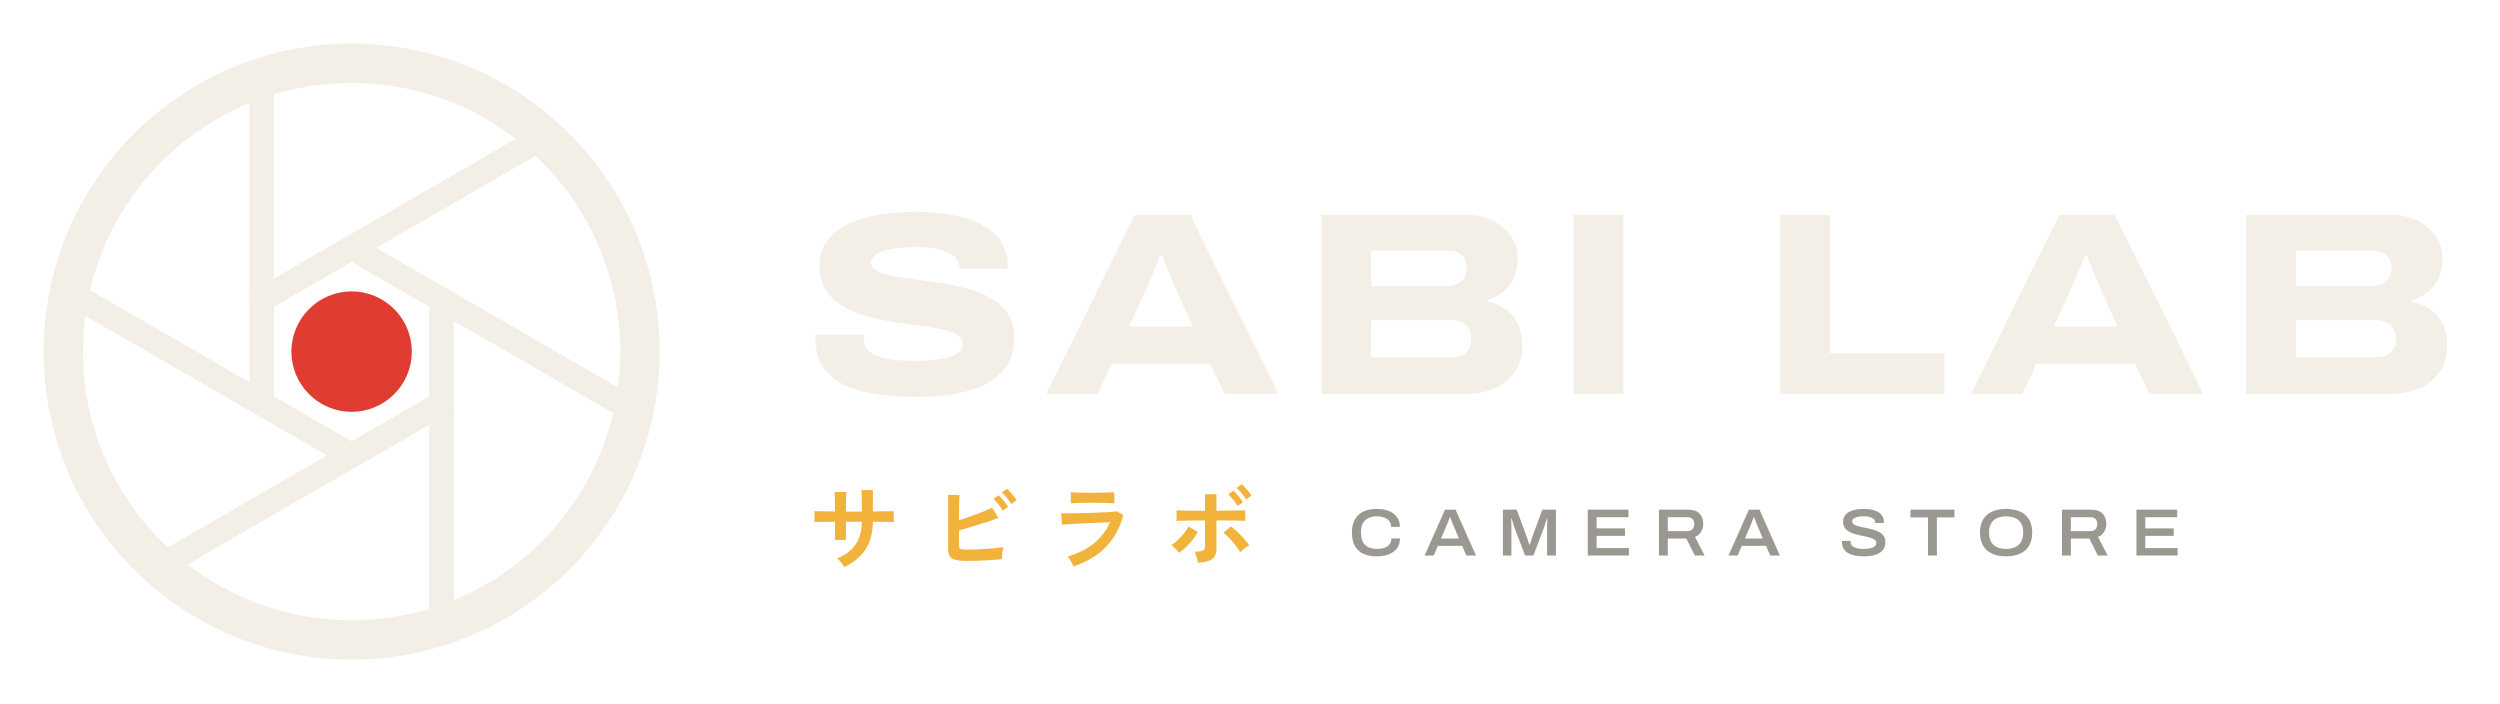
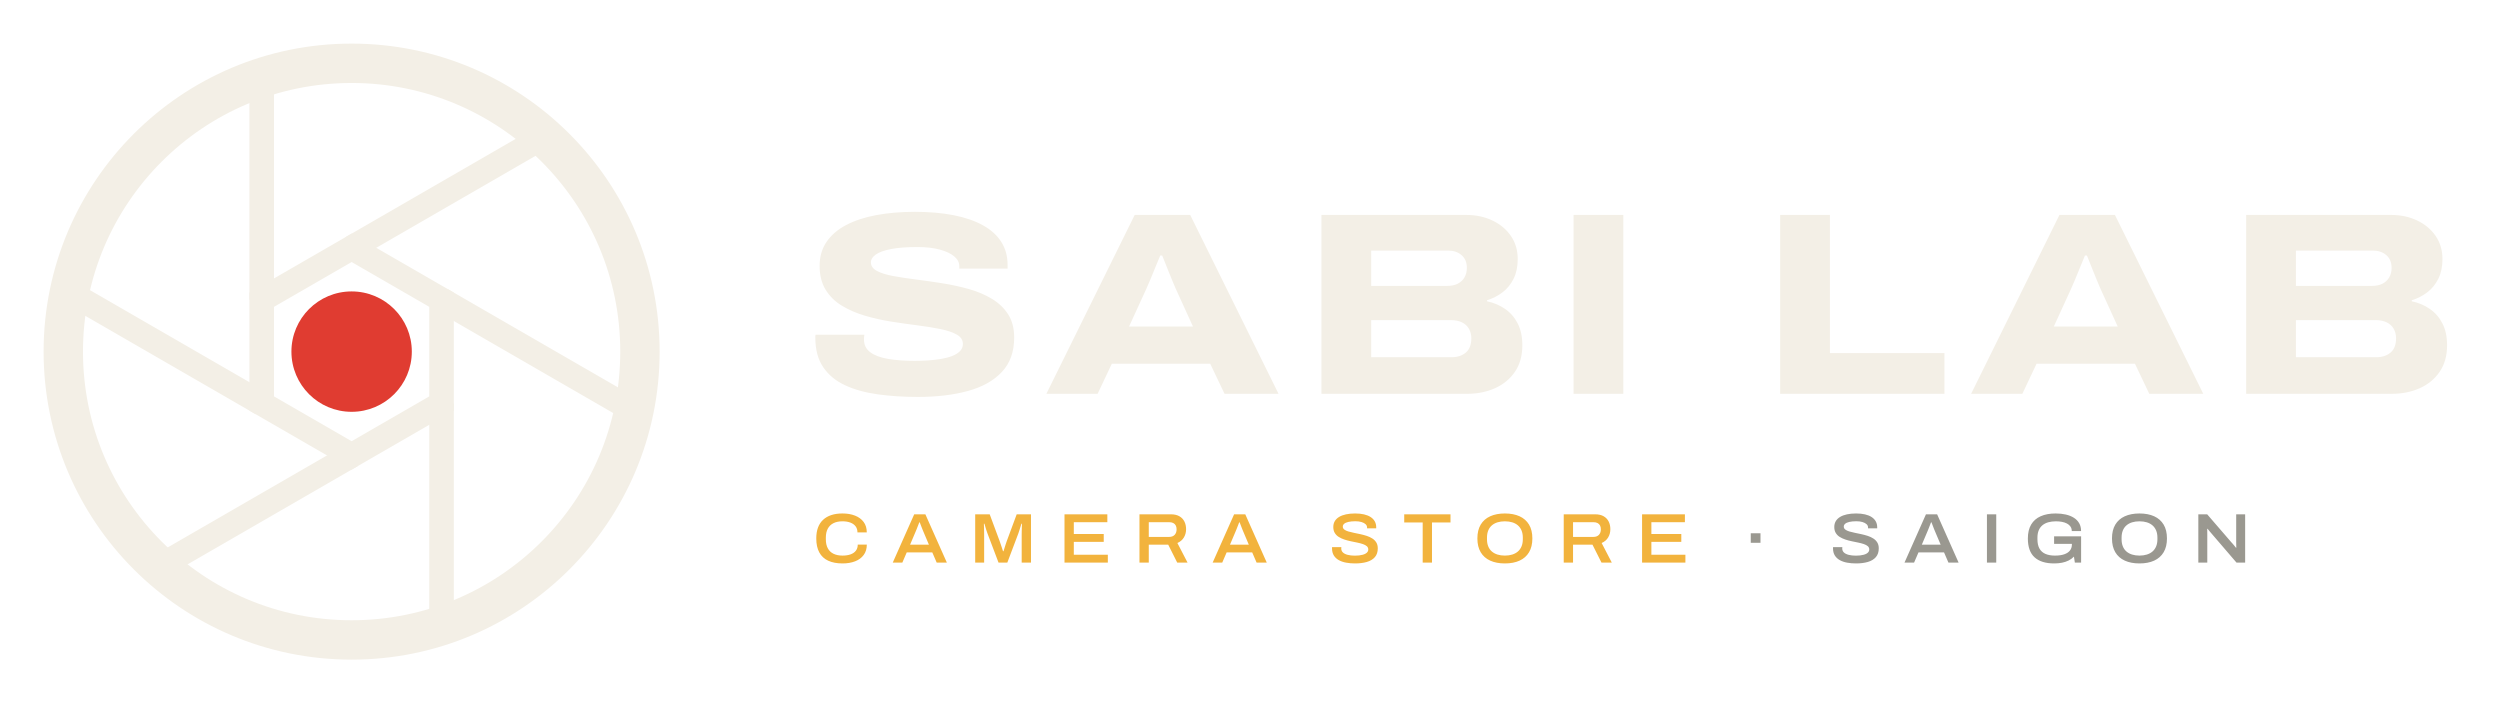
<svg xmlns="http://www.w3.org/2000/svg" viewBox="0 0 711 200">
  <circle cx="100" cy="100" r="82" fill="none" stroke="#F3EFE6" stroke-width="11.2" />
  <clipPath id="apc100100">
    <circle cx="100" cy="100" r="82" />
  </clipPath>
  <g clip-path="url(#apc100100)">
    <line x1="100.00" y1="70.48" x2="154.69" y2="38.90" stroke="#F3EFE6" stroke-width="7" stroke-linecap="butt" />
    <line x1="125.57" y1="85.24" x2="180.26" y2="116.82" stroke="#F3EFE6" stroke-width="7" stroke-linecap="butt" />
    <line x1="125.57" y1="114.76" x2="125.57" y2="177.91" stroke="#F3EFE6" stroke-width="7" stroke-linecap="butt" />
    <line x1="100.00" y1="129.52" x2="45.31" y2="161.10" stroke="#F3EFE6" stroke-width="7" stroke-linecap="butt" />
    <line x1="74.43" y1="114.76" x2="19.74" y2="83.18" stroke="#F3EFE6" stroke-width="7" stroke-linecap="butt" />
    <line x1="74.43" y1="85.24" x2="74.43" y2="22.09" stroke="#F3EFE6" stroke-width="7" stroke-linecap="butt" />
  </g>
  <polygon points="100.00,70.48 125.57,85.24 125.57,114.76 100.00,129.52 74.43,114.76 74.43,85.24" fill="none" stroke="#F3EFE6" stroke-width="7" />
  <circle cx="100" cy="100" r="17.12" fill="#E03C31" />
  <path d="M261.068 112.888Q254.96 112.888 249.653 112.154Q244.346 111.421 240.358 109.577Q236.37 107.734 234.124 104.432Q231.877 101.13 231.877 96.024Q231.877 95.876 231.877 95.639Q231.877 95.401 231.951 95.192H245.832Q245.758 95.488 245.737 95.834Q245.715 96.18 245.715 96.576Q245.715 98.839 247.499 100.175Q249.283 101.511 252.555 102.07Q255.827 102.629 260.174 102.629Q262.014 102.629 263.922 102.506Q265.83 102.382 267.599 102.088Q269.368 101.794 270.775 101.251Q272.183 100.707 273.016 99.861Q273.849 99.015 273.849 97.835Q273.849 96.156 272.141 95.177Q270.433 94.198 267.518 93.596Q264.604 92.993 260.981 92.536Q257.357 92.079 253.475 91.466Q249.592 90.852 245.968 89.779Q242.345 88.706 239.431 86.943Q236.516 85.18 234.808 82.402Q233.1 79.625 233.1 75.611Q233.1 71.693 235.061 68.802Q237.023 65.911 240.628 64.009Q244.233 62.106 249.218 61.175Q254.202 60.243 260.217 60.243Q266.337 60.243 271.21 61.203Q276.084 62.163 279.513 64.056Q282.942 65.949 284.749 68.773Q286.556 71.596 286.556 75.323V76.385H272.823V75.698Q272.823 74.131 271.383 72.919Q269.944 71.707 267.276 70.982Q264.609 70.258 260.914 70.258Q256.319 70.258 253.387 70.832Q250.454 71.406 249.068 72.4Q247.682 73.395 247.682 74.587Q247.682 76.136 249.391 77.049Q251.099 77.963 254.013 78.501Q256.927 79.038 260.551 79.495Q264.175 79.952 268.057 80.572Q271.94 81.192 275.563 82.213Q279.187 83.233 282.101 84.988Q285.015 86.742 286.724 89.415Q288.432 92.088 288.432 95.997Q288.432 102.07 284.921 105.796Q281.41 109.523 275.235 111.205Q269.06 112.888 261.068 112.888ZM297.589 112.0 322.709 61.131H338.493L363.613 112.0H348.26L344.183 103.442H316.205L312.159 112.0ZM321.103 92.873H339.285L334.343 82.03Q334.034 81.308 333.468 79.961Q332.903 78.615 332.307 77.118Q331.711 75.621 331.217 74.385Q330.723 73.148 330.527 72.677H329.966Q329.391 74.065 328.647 75.867Q327.903 77.669 327.218 79.353Q326.533 81.037 326.045 82.073ZM375.815 112.0V61.131H417.035Q421.155 61.131 424.471 62.722Q427.787 64.313 429.713 67.125Q431.64 69.937 431.64 73.681Q431.64 76.903 430.469 79.271Q429.298 81.639 427.32 83.138Q425.343 84.638 422.911 85.391V85.687Q425.757 86.279 428.036 87.852Q430.316 89.425 431.635 91.993Q432.954 94.562 432.954 98.197Q432.954 102.658 430.845 105.736Q428.736 108.813 425.175 110.407Q421.615 112.0 417.218 112.0ZM389.967 101.593H412.846Q415.311 101.593 416.878 100.272Q418.445 98.951 418.445 96.199Q418.445 94.705 417.779 93.523Q417.112 92.341 415.802 91.689Q414.493 91.037 412.585 91.037H389.967ZM389.967 81.311H411.575Q413.378 81.311 414.613 80.669Q415.847 80.027 416.511 78.869Q417.175 77.71 417.175 76.184Q417.175 73.861 415.671 72.562Q414.167 71.263 411.835 71.263H389.967ZM447.521 112.0V61.131H461.673V112.0ZM506.277 112.0V61.131H520.429V100.403H552.998V112.0ZM560.585 112.0 585.705 61.131H601.489L626.609 112.0H611.256L607.179 103.442H579.201L575.155 112.0ZM584.099 92.873H602.281L597.339 82.03Q597.03 81.308 596.464 79.961Q595.899 78.615 595.303 77.118Q594.707 75.621 594.213 74.385Q593.719 73.148 593.523 72.677H592.962Q592.387 74.065 591.643 75.867Q590.899 77.669 590.214 79.353Q589.529 81.037 589.041 82.073ZM638.811 112.0V61.131H680.031Q684.151 61.131 687.467 62.722Q690.783 64.313 692.709 67.125Q694.636 69.937 694.636 73.681Q694.636 76.903 693.465 79.271Q692.294 81.639 690.316 83.138Q688.339 84.638 685.907 85.391V85.687Q688.753 86.279 691.032 87.852Q693.312 89.425 694.631 91.993Q695.95 94.562 695.95 98.197Q695.95 102.658 693.841 105.736Q691.732 108.813 688.171 110.407Q684.611 112.0 680.214 112.0ZM652.963 101.593H675.842Q678.307 101.593 679.874 100.272Q681.441 98.951 681.441 96.199Q681.441 94.705 680.775 93.523Q680.108 92.341 678.798 91.689Q677.489 91.037 675.581 91.037H652.963ZM652.963 81.311H674.571Q676.374 81.311 677.609 80.669Q678.843 80.027 679.507 78.869Q680.171 77.71 680.171 76.184Q680.171 73.861 678.667 72.562Q677.163 71.263 674.831 71.263H652.963Z" fill="#F3EFE6" />
-   <path d="M240.166 161.274Q239.828 160.728 239.23 160.0Q238.632 159.272 238.034 158.856Q241.596 157.374 243.325 154.865Q245.054 152.356 245.132 148.378H240.582V153.552H237.462V148.404Q236.188 148.404 235.005 148.417Q233.822 148.43 232.925 148.443Q232.028 148.456 231.638 148.482V145.362Q231.924 145.362 232.795 145.388Q233.666 145.414 234.901 145.427Q236.136 145.44 237.462 145.466Q237.462 144.27 237.449 143.152Q237.436 142.034 237.41 141.163Q237.384 140.292 237.332 139.902H240.686Q240.66 140.292 240.634 141.176Q240.608 142.06 240.595 143.191Q240.582 144.322 240.582 145.492H245.132Q245.132 144.582 245.106 143.412Q245.08 142.242 245.054 141.137Q245.028 140.032 245.002 139.382H248.252V145.466Q249.526 145.44 250.709 145.427Q251.892 145.414 252.815 145.401Q253.738 145.388 254.18 145.362V148.482Q253.764 148.456 252.841 148.443Q251.918 148.43 250.722 148.417Q249.526 148.404 248.252 148.404Q248.174 153.188 246.146 156.269Q244.118 159.35 240.166 161.274ZM275.11 159.532Q273.03 159.532 271.834 159.259Q270.638 158.986 270.144 158.258Q269.65 157.53 269.65 156.126V140.76H272.874Q272.848 141.384 272.809 142.515Q272.77 143.646 272.757 145.063Q272.744 146.48 272.744 147.962Q274.304 147.468 276.059 146.844Q277.814 146.22 279.439 145.57Q281.064 144.92 282.182 144.348L283.898 147.26Q282.806 147.728 281.415 148.209Q280.024 148.69 278.49 149.158Q276.956 149.626 275.474 150.055Q273.992 150.484 272.744 150.848V154.904Q272.744 155.502 272.887 155.801Q273.03 156.1 273.472 156.204Q273.914 156.308 274.772 156.308Q275.89 156.308 277.294 156.256Q278.698 156.204 280.18 156.113Q281.662 156.022 283.014 155.892Q284.366 155.762 285.354 155.606Q285.224 156.074 285.133 156.737Q285.042 157.4 285.003 158.037Q284.964 158.674 284.964 159.038Q283.586 159.168 281.844 159.285Q280.102 159.402 278.334 159.467Q276.566 159.532 275.11 159.532ZM285.198 145.232Q284.73 144.4 283.95 143.438Q283.17 142.476 282.546 141.904L284.028 140.838Q284.392 141.176 284.925 141.787Q285.458 142.398 285.965 143.048Q286.472 143.698 286.732 144.14ZM287.616 143.36Q287.304 142.814 286.836 142.203Q286.368 141.592 285.861 141.02Q285.354 140.448 284.938 140.084L286.394 138.992Q286.784 139.33 287.317 139.941Q287.85 140.552 288.357 141.189Q288.864 141.826 289.15 142.268ZM305.296 161.066Q305.14 160.702 304.867 160.182Q304.594 159.662 304.256 159.142Q303.918 158.622 303.606 158.284Q308.104 156.984 311.146 154.501Q314.188 152.018 315.696 148.508Q314.396 148.56 312.745 148.638Q311.094 148.716 309.391 148.794Q307.688 148.872 306.167 148.95Q304.646 149.028 303.541 149.093Q302.436 149.158 302.02 149.21L301.76 145.96Q302.436 145.986 303.684 145.986Q304.932 145.986 306.492 145.96Q308.052 145.934 309.716 145.882Q311.38 145.83 312.953 145.765Q314.526 145.7 315.774 145.609Q317.022 145.518 317.698 145.44L319.466 146.506Q318.114 151.706 314.656 155.411Q311.198 159.116 305.296 161.066ZM304.542 143.126V140.006Q305.53 140.084 307.116 140.11Q308.702 140.136 310.782 140.136Q312.784 140.136 314.37 140.084Q315.956 140.032 316.918 140.006V143.126Q315.93 143.048 314.435 143.022Q312.94 142.996 310.782 142.996Q309.612 142.996 308.403 143.009Q307.194 143.022 306.167 143.048Q305.14 143.074 304.542 143.126ZM340.682 160.026Q340.63 159.636 340.487 159.051Q340.344 158.466 340.162 157.881Q339.98 157.296 339.746 156.906Q341.462 156.906 342.086 156.581Q342.71 156.256 342.71 155.372V148.014Q341.514 148.014 340.227 148.027Q338.94 148.04 337.783 148.053Q336.626 148.066 335.781 148.092Q334.936 148.118 334.624 148.144V145.128Q335.144 145.18 336.405 145.206Q337.666 145.232 339.33 145.245Q340.994 145.258 342.71 145.258V140.552H345.96V145.258Q347.702 145.232 349.418 145.206Q351.134 145.18 352.421 145.154Q353.708 145.128 354.15 145.128V148.144Q353.682 148.092 352.434 148.066Q351.186 148.04 349.496 148.027Q347.806 148.014 345.96 148.014V156.022Q345.96 157.322 345.505 158.167Q345.05 159.012 343.906 159.454Q342.762 159.896 340.682 160.026ZM335.378 157.218Q335.144 156.906 334.728 156.477Q334.312 156.048 333.87 155.645Q333.428 155.242 333.09 155.034Q334.078 154.436 335.014 153.552Q335.95 152.668 336.743 151.667Q337.536 150.666 338.004 149.756L340.63 151.264Q340.058 152.356 339.187 153.487Q338.316 154.618 337.328 155.58Q336.34 156.542 335.378 157.218ZM352.694 157.062Q352.226 156.204 351.407 155.138Q350.588 154.072 349.665 153.084Q348.742 152.096 347.936 151.472L350.12 149.704Q351.004 150.38 351.992 151.342Q352.98 152.304 353.864 153.292Q354.748 154.28 355.294 155.086Q354.904 155.268 354.397 155.619Q353.89 155.97 353.435 156.36Q352.98 156.75 352.694 157.062ZM354.384 142.06Q353.916 141.228 353.136 140.279Q352.356 139.33 351.706 138.758L353.188 137.666Q353.552 138.004 354.085 138.615Q354.618 139.226 355.138 139.863Q355.658 140.5 355.918 140.942ZM351.966 143.906Q351.498 143.074 350.718 142.125Q349.938 141.176 349.314 140.604L350.796 139.512Q351.16 139.85 351.693 140.461Q352.226 141.072 352.733 141.722Q353.24 142.372 353.5 142.814Z" fill="#F2B33D" />
-   <path d="M391.59 158.228Q389.294 158.228 387.707 157.49Q386.121 156.752 385.306 155.25Q384.49 153.749 384.49 151.475Q384.49 148.141 386.338 146.435Q388.185 144.73 391.58 144.73Q393.481 144.73 394.961 145.311Q396.441 145.891 397.288 147.027Q398.135 148.163 398.135 149.85H395.619Q395.619 148.856 395.108 148.19Q394.596 147.524 393.686 147.186Q392.777 146.848 391.57 146.848Q390.146 146.848 389.138 147.35Q388.13 147.851 387.603 148.831Q387.077 149.81 387.077 151.253V151.697Q387.077 153.157 387.604 154.139Q388.132 155.12 389.141 155.615Q390.15 156.11 391.586 156.11Q392.843 156.11 393.764 155.779Q394.685 155.448 395.191 154.782Q395.698 154.116 395.698 153.134H398.144Q398.144 154.807 397.303 155.943Q396.462 157.078 394.986 157.653Q393.51 158.228 391.59 158.228ZM405.157 158.0 410.951 144.958H413.968L419.771 158.0H417.026L415.834 155.239H408.936L407.745 158.0ZM409.838 153.154H414.922L413.44 149.655Q413.354 149.456 413.213 149.11Q413.072 148.764 412.924 148.376Q412.777 147.988 412.645 147.645Q412.514 147.302 412.447 147.128H412.322Q412.178 147.51 411.985 148.005Q411.793 148.501 411.615 148.951Q411.437 149.4 411.321 149.663ZM427.428 158.0V144.958H431.348L434.046 152.232Q434.169 152.568 434.332 153.059Q434.495 153.55 434.66 154.045Q434.826 154.54 434.944 154.929H435.083Q435.185 154.581 435.333 154.106Q435.481 153.631 435.643 153.133Q435.805 152.635 435.943 152.241L438.641 144.958H442.503V158.0H439.989V150.585Q439.989 150.005 440.003 149.374Q440.017 148.744 440.039 148.231Q440.061 147.719 440.069 147.504H439.919Q439.85 147.737 439.7 148.207Q439.551 148.678 439.392 149.192Q439.233 149.706 439.1 150.087L436.11 158.0H433.733L430.735 150.096Q430.593 149.715 430.443 149.245Q430.293 148.775 430.161 148.309Q430.028 147.843 429.925 147.504H429.774Q429.792 147.878 429.806 148.42Q429.819 148.963 429.833 149.531Q429.846 150.099 429.846 150.585V158.0ZM451.558 158.0V144.958H463.132V147.085H454.072V150.281H462.157V152.408H454.072V155.873H463.265V158.0ZM471.812 158.0V144.958H480.285Q481.681 144.958 482.59 145.479Q483.499 146 483.953 146.907Q484.407 147.814 484.407 148.981Q484.407 150.213 483.815 151.206Q483.224 152.2 482.055 152.712L484.8 158.0H482.01L479.581 153.163H474.326V158.0ZM474.326 151.063H479.837Q480.796 151.063 481.319 150.501Q481.842 149.94 481.842 149.005Q481.842 148.392 481.613 147.965Q481.384 147.537 480.938 147.311Q480.491 147.085 479.837 147.085H474.326ZM491.588 158.0 497.382 144.958H500.399L506.202 158.0H503.457L502.265 155.239H495.367L494.176 158.0ZM496.269 153.154H501.353L499.871 149.655Q499.785 149.456 499.644 149.11Q499.503 148.764 499.355 148.376Q499.208 147.988 499.076 147.645Q498.945 147.302 498.878 147.128H498.753Q498.609 147.51 498.416 148.005Q498.224 148.501 498.046 148.951Q497.868 149.4 497.752 149.663ZM530.053 158.228Q528.79 158.228 527.66 158.023Q526.531 157.817 525.671 157.339Q524.811 156.86 524.323 156.074Q523.834 155.287 523.834 154.125Q523.834 154.043 523.839 153.957Q523.844 153.87 523.853 153.818H526.362Q526.352 153.879 526.342 153.988Q526.333 154.096 526.333 154.205Q526.333 154.84 526.784 155.269Q527.236 155.697 528.076 155.912Q528.916 156.126 530.044 156.126Q530.63 156.126 531.163 156.064Q531.697 156.002 532.146 155.878Q532.595 155.753 532.93 155.556Q533.265 155.359 533.448 155.087Q533.631 154.814 533.631 154.467Q533.631 153.917 533.235 153.571Q532.838 153.225 532.165 152.996Q531.492 152.768 530.647 152.595Q529.803 152.423 528.906 152.237Q528.009 152.051 527.164 151.77Q526.32 151.488 525.647 151.066Q524.973 150.644 524.577 149.987Q524.181 149.329 524.181 148.386Q524.181 147.499 524.581 146.815Q524.98 146.131 525.748 145.666Q526.516 145.202 527.608 144.966Q528.699 144.73 530.082 144.73Q531.417 144.73 532.474 144.974Q533.53 145.218 534.268 145.696Q535.005 146.175 535.39 146.87Q535.775 147.566 535.775 148.47V148.739H533.303V148.501Q533.303 147.995 532.902 147.625Q532.501 147.255 531.794 147.043Q531.087 146.831 530.161 146.831Q529.012 146.831 528.254 147.009Q527.497 147.187 527.122 147.511Q526.747 147.835 526.747 148.273Q526.747 148.754 527.143 149.066Q527.54 149.378 528.213 149.583Q528.887 149.788 529.731 149.955Q530.576 150.122 531.472 150.317Q532.369 150.512 533.214 150.786Q534.058 151.06 534.732 151.493Q535.405 151.926 535.802 152.573Q536.198 153.22 536.198 154.148Q536.198 155.626 535.414 156.526Q534.629 157.426 533.243 157.827Q531.858 158.228 530.053 158.228ZM548.332 158.0V147.151H543.342V144.958H555.847V147.151H550.846V158.0ZM570.532 158.228Q568.239 158.228 566.569 157.469Q564.899 156.71 564.004 155.205Q563.109 153.7 563.109 151.479Q563.109 149.239 564.004 147.743Q564.899 146.248 566.569 145.489Q568.239 144.73 570.532 144.73Q572.847 144.73 574.51 145.489Q576.173 146.248 577.068 147.743Q577.963 149.239 577.963 151.479Q577.963 153.7 577.068 155.205Q576.173 156.71 574.51 157.469Q572.847 158.228 570.532 158.228ZM570.537 156.11Q571.638 156.11 572.527 155.832Q573.416 155.553 574.054 155.003Q574.692 154.453 575.039 153.622Q575.385 152.792 575.385 151.691V151.267Q575.385 150.16 575.039 149.329Q574.692 148.497 574.054 147.947Q573.416 147.397 572.527 147.122Q571.638 146.848 570.537 146.848Q569.435 146.848 568.546 147.122Q567.657 147.397 567.018 147.947Q566.38 148.497 566.042 149.329Q565.704 150.16 565.704 151.267V151.691Q565.704 152.792 566.042 153.622Q566.38 154.453 567.019 155.003Q567.657 155.553 568.546 155.832Q569.435 156.11 570.537 156.11ZM586.439 158.0V144.958H594.912Q596.308 144.958 597.217 145.479Q598.126 146 598.58 146.907Q599.034 147.814 599.034 148.981Q599.034 150.213 598.442 151.206Q597.851 152.2 596.682 152.712L599.427 158.0H596.637L594.208 153.163H588.953V158.0ZM588.953 151.063H594.464Q595.423 151.063 595.946 150.501Q596.469 149.94 596.469 149.005Q596.469 148.392 596.24 147.965Q596.011 147.537 595.565 147.311Q595.118 147.085 594.464 147.085H588.953ZM607.605 158.0V144.958H619.179V147.085H610.119V150.281H618.204V152.408H610.119V155.873H619.312V158.0Z" fill="#9A9890" />
+   <path d="M239.621 160.24Q237.204 160.24 235.534 159.463Q233.864 158.686 233.006 157.106Q232.148 155.526 232.148 153.131Q232.148 149.622 234.093 147.827Q236.037 146.031 239.61 146.031Q241.611 146.031 243.169 146.643Q244.728 147.254 245.619 148.449Q246.511 149.645 246.511 151.421H243.862Q243.862 150.375 243.324 149.674Q242.786 148.972 241.828 148.617Q240.87 148.261 239.6 148.261Q238.101 148.261 237.04 148.789Q235.979 149.317 235.425 150.348Q234.87 151.379 234.87 152.898V153.365Q234.87 154.902 235.426 155.935Q235.981 156.968 237.043 157.489Q238.105 158.011 239.616 158.011Q240.939 158.011 241.909 157.662Q242.879 157.314 243.412 156.613Q243.945 155.912 243.945 154.877H246.52Q246.52 156.639 245.635 157.834Q244.749 159.03 243.195 159.635Q241.642 160.24 239.621 160.24ZM253.902 160.0 260.001 146.271H263.177L269.285 160.0H266.396L265.141 157.093H257.88L256.626 160.0ZM258.829 154.899H264.181L262.621 151.216Q262.531 151.006 262.382 150.642Q262.234 150.277 262.078 149.869Q261.923 149.461 261.784 149.1Q261.646 148.738 261.576 148.556H261.444Q261.292 148.958 261.09 149.479Q260.887 150.001 260.7 150.474Q260.512 150.948 260.39 151.224ZM277.345 160.0V146.271H281.472L284.312 153.929Q284.441 154.282 284.613 154.799Q284.784 155.316 284.958 155.837Q285.132 156.358 285.257 156.767H285.403Q285.51 156.401 285.666 155.901Q285.822 155.401 285.992 154.877Q286.163 154.352 286.308 153.938L289.149 146.271H293.214V160.0H290.567V152.195Q290.567 151.584 290.582 150.92Q290.597 150.257 290.62 149.717Q290.643 149.178 290.652 148.951H290.494Q290.421 149.196 290.264 149.692Q290.106 150.188 289.939 150.729Q289.771 151.27 289.631 151.671L286.484 160.0H283.982L280.826 151.68Q280.677 151.278 280.519 150.784Q280.361 150.29 280.222 149.799Q280.083 149.309 279.973 148.951H279.815Q279.834 149.345 279.848 149.916Q279.863 150.487 279.877 151.085Q279.891 151.683 279.891 152.195V160.0ZM302.745 160.0V146.271H314.929V148.51H305.392V151.875H313.902V154.114H305.392V157.761H315.068V160.0ZM324.065 160.0V146.271H332.984Q334.454 146.271 335.411 146.82Q336.368 147.368 336.845 148.323Q337.323 149.278 337.323 150.506Q337.323 151.804 336.7 152.849Q336.078 153.894 334.848 154.433L337.737 160.0H334.8L332.244 154.909H326.712V160.0ZM326.712 152.697H332.513Q333.522 152.697 334.073 152.107Q334.623 151.516 334.623 150.531Q334.623 149.887 334.382 149.437Q334.141 148.986 333.671 148.748Q333.202 148.51 332.513 148.51H326.712ZM344.882 160.0 350.981 146.271H354.157L360.265 160.0H357.376L356.121 157.093H348.86L347.606 160.0ZM349.809 154.899H355.161L353.601 151.216Q353.511 151.006 353.362 150.642Q353.214 150.277 353.058 149.869Q352.903 149.461 352.764 149.1Q352.626 148.738 352.556 148.556H352.424Q352.272 148.958 352.07 149.479Q351.867 150.001 351.68 150.474Q351.492 150.948 351.37 151.224ZM385.371 160.24Q384.042 160.24 382.853 160.024Q381.664 159.807 380.759 159.304Q379.854 158.801 379.34 157.973Q378.826 157.145 378.826 155.921Q378.826 155.835 378.831 155.744Q378.836 155.653 378.846 155.598H381.486Q381.475 155.662 381.465 155.776Q381.455 155.89 381.455 156.006Q381.455 156.674 381.931 157.125Q382.406 157.576 383.291 157.802Q384.175 158.028 385.362 158.028Q385.979 158.028 386.54 157.962Q387.102 157.897 387.575 157.766Q388.047 157.635 388.4 157.428Q388.752 157.22 388.945 156.934Q389.138 156.647 389.138 156.281Q389.138 155.702 388.721 155.338Q388.303 154.974 387.595 154.733Q386.886 154.492 385.997 154.311Q385.108 154.13 384.164 153.934Q383.22 153.738 382.331 153.442Q381.442 153.146 380.733 152.701Q380.025 152.257 379.608 151.565Q379.19 150.873 379.19 149.88Q379.19 148.946 379.611 148.226Q380.032 147.506 380.841 147.017Q381.649 146.528 382.797 146.28Q383.946 146.031 385.402 146.031Q386.808 146.031 387.92 146.288Q389.032 146.545 389.808 147.049Q390.585 147.552 390.99 148.285Q391.395 149.017 391.395 149.968V150.252H388.793V150.001Q388.793 149.469 388.37 149.079Q387.948 148.689 387.204 148.466Q386.46 148.243 385.485 148.243Q384.276 148.243 383.478 148.431Q382.681 148.618 382.286 148.959Q381.891 149.3 381.891 149.761Q381.891 150.268 382.309 150.596Q382.726 150.924 383.435 151.14Q384.144 151.356 385.033 151.532Q385.922 151.707 386.866 151.913Q387.809 152.118 388.698 152.406Q389.588 152.694 390.297 153.15Q391.006 153.606 391.423 154.287Q391.84 154.968 391.84 155.945Q391.84 157.501 391.014 158.448Q390.188 159.396 388.73 159.818Q387.271 160.24 385.371 160.24ZM404.612 160.0V148.58H399.36V146.271H412.523V148.58H407.259V160.0ZM427.982 160.24Q425.568 160.24 423.81 159.441Q422.051 158.642 421.11 157.058Q420.168 155.474 420.168 153.135Q420.168 150.778 421.11 149.203Q422.051 147.629 423.81 146.83Q425.568 146.031 427.982 146.031Q430.418 146.031 432.169 146.83Q433.919 147.629 434.861 149.203Q435.803 150.778 435.803 153.135Q435.803 155.474 434.861 157.058Q433.919 158.642 432.169 159.441Q430.418 160.24 427.982 160.24ZM427.986 158.011Q429.145 158.011 430.081 157.717Q431.017 157.424 431.689 156.845Q432.36 156.266 432.725 155.392Q433.09 154.518 433.09 153.359V152.913Q433.09 151.747 432.725 150.872Q432.36 149.997 431.689 149.418Q431.017 148.839 430.081 148.55Q429.145 148.261 427.986 148.261Q426.826 148.261 425.89 148.55Q424.955 148.839 424.283 149.418Q423.61 149.997 423.255 150.872Q422.899 151.747 422.899 152.913V153.359Q422.899 154.518 423.255 155.392Q423.61 156.266 424.283 156.845Q424.955 157.424 425.891 157.717Q426.826 158.011 427.986 158.011ZM444.725 160.0V146.271H453.644Q455.114 146.271 456.071 146.82Q457.028 147.368 457.505 148.323Q457.983 149.278 457.983 150.506Q457.983 151.804 457.36 152.849Q456.738 153.894 455.508 154.433L458.397 160.0H455.46L452.904 154.909H447.372V160.0ZM447.372 152.697H453.173Q454.182 152.697 454.733 152.107Q455.283 151.516 455.283 150.531Q455.283 149.887 455.042 149.437Q454.801 148.986 454.331 148.748Q453.862 148.51 453.173 148.51H447.372ZM467.005 160.0V146.271H479.189V148.51H469.652V151.875H478.162V154.114H469.652V157.761H479.328V160.0Z" fill="#F2B33D" />
+   <path d="M497.916 154.365V151.652H500.682V154.365ZM527.851 160.24Q526.522 160.24 525.333 160.024Q524.144 159.807 523.239 159.304Q522.334 158.801 521.82 157.973Q521.306 157.145 521.306 155.921Q521.306 155.835 521.311 155.744Q521.316 155.653 521.326 155.598H523.966Q523.955 155.662 523.945 155.776Q523.935 155.89 523.935 156.006Q523.935 156.674 524.411 157.125Q524.886 157.576 525.771 157.802Q526.655 158.028 527.842 158.028Q528.459 158.028 529.02 157.962Q529.582 157.897 530.055 157.766Q530.527 157.635 530.88 157.428Q531.232 157.22 531.425 156.934Q531.618 156.647 531.618 156.281Q531.618 155.702 531.201 155.338Q530.783 154.974 530.075 154.733Q529.366 154.492 528.477 154.311Q527.588 154.13 526.644 153.934Q525.7 153.738 524.811 153.442Q523.922 153.146 523.213 152.701Q522.505 152.257 522.088 151.565Q521.67 150.873 521.67 149.88Q521.67 148.946 522.091 148.226Q522.512 147.506 523.321 147.017Q524.129 146.528 525.277 146.28Q526.426 146.031 527.882 146.031Q529.288 146.031 530.4 146.288Q531.512 146.545 532.288 147.049Q533.065 147.552 533.47 148.285Q533.875 149.017 533.875 149.968V150.252H531.273V150.001Q531.273 149.469 530.85 149.079Q530.428 148.689 529.684 148.466Q528.94 148.243 527.965 148.243Q526.756 148.243 525.958 148.431Q525.161 148.618 524.766 148.959Q524.371 149.3 524.371 149.761Q524.371 150.268 524.789 150.596Q525.206 150.924 525.915 151.14Q526.624 151.356 527.513 151.532Q528.402 151.707 529.346 151.913Q530.289 152.118 531.178 152.406Q532.068 152.694 532.777 153.15Q533.486 153.606 533.903 154.287Q534.32 154.968 534.32 155.945Q534.32 157.501 533.494 158.448Q532.668 159.396 531.21 159.818Q529.751 160.24 527.851 160.24ZM541.642 160.0 547.741 146.271H550.917L557.025 160.0H554.136L552.881 157.093H545.62L544.366 160.0ZM546.569 154.899H551.921L550.361 151.216Q550.271 151.006 550.122 150.642Q549.974 150.277 549.818 149.869Q549.663 149.461 549.524 149.1Q549.386 148.738 549.316 148.556H549.184Q549.032 148.958 548.83 149.479Q548.627 150.001 548.44 150.474Q548.252 150.948 548.13 151.224ZM565.085 160.0V146.271H567.732V160.0ZM584.208 160.24Q580.542 160.24 578.633 158.502Q576.723 156.765 576.723 153.14Q576.723 150.765 577.658 149.186Q578.594 147.606 580.369 146.819Q582.144 146.031 584.63 146.031Q586.2 146.031 587.519 146.335Q588.838 146.639 589.814 147.257Q590.789 147.876 591.323 148.813Q591.857 149.751 591.857 151.029H589.211Q589.211 150.292 588.848 149.762Q588.486 149.231 587.856 148.899Q587.226 148.566 586.42 148.414Q585.614 148.261 584.719 148.261Q583.515 148.261 582.538 148.535Q581.562 148.809 580.87 149.383Q580.178 149.957 579.812 150.835Q579.446 151.713 579.446 152.91V153.359Q579.446 155.006 580.033 156.031Q580.621 157.057 581.735 157.534Q582.849 158.011 584.412 158.011Q586.008 158.011 587.079 157.639Q588.15 157.268 588.699 156.56Q589.247 155.851 589.247 154.855V154.681H584.186V152.531H591.868V160.0H590.088L589.828 158.301Q589.171 158.979 588.313 159.407Q587.454 159.836 586.426 160.038Q585.397 160.24 584.208 160.24ZM608.462 160.24Q606.048 160.24 604.29 159.441Q602.531 158.642 601.59 157.058Q600.648 155.474 600.648 153.135Q600.648 150.778 601.59 149.203Q602.531 147.629 604.29 146.83Q606.048 146.031 608.462 146.031Q610.898 146.031 612.649 146.83Q614.399 147.629 615.341 149.203Q616.283 150.778 616.283 153.135Q616.283 155.474 615.341 157.058Q614.399 158.642 612.649 159.441Q610.898 160.24 608.462 160.24ZM608.466 158.011Q609.625 158.011 610.561 157.717Q611.497 157.424 612.169 156.845Q612.84 156.266 613.205 155.392Q613.57 154.518 613.57 153.359V152.913Q613.57 151.747 613.205 150.872Q612.84 149.997 612.169 149.418Q611.497 148.839 610.561 148.55Q609.625 148.261 608.466 148.261Q607.306 148.261 606.37 148.55Q605.435 148.839 604.763 149.418Q604.09 149.997 603.735 150.872Q603.379 151.747 603.379 152.913V153.359Q603.379 154.518 603.735 155.392Q604.09 156.266 604.763 156.845Q605.435 157.424 606.371 157.717Q607.306 158.011 608.466 158.011ZM625.205 160.0V146.271H627.722L634.576 154.205Q634.751 154.373 634.993 154.662Q635.234 154.95 635.48 155.243Q635.726 155.535 635.88 155.749H636.007Q635.999 155.395 635.986 154.958Q635.973 154.521 635.973 154.186V146.271H638.52V160.0H636.059L629.173 151.984Q628.84 151.619 628.451 151.138Q628.062 150.658 627.845 150.398H627.727Q627.736 150.672 627.744 151.127Q627.753 151.582 627.753 152.115V160.0Z" fill="#9A9890" />
</svg>
